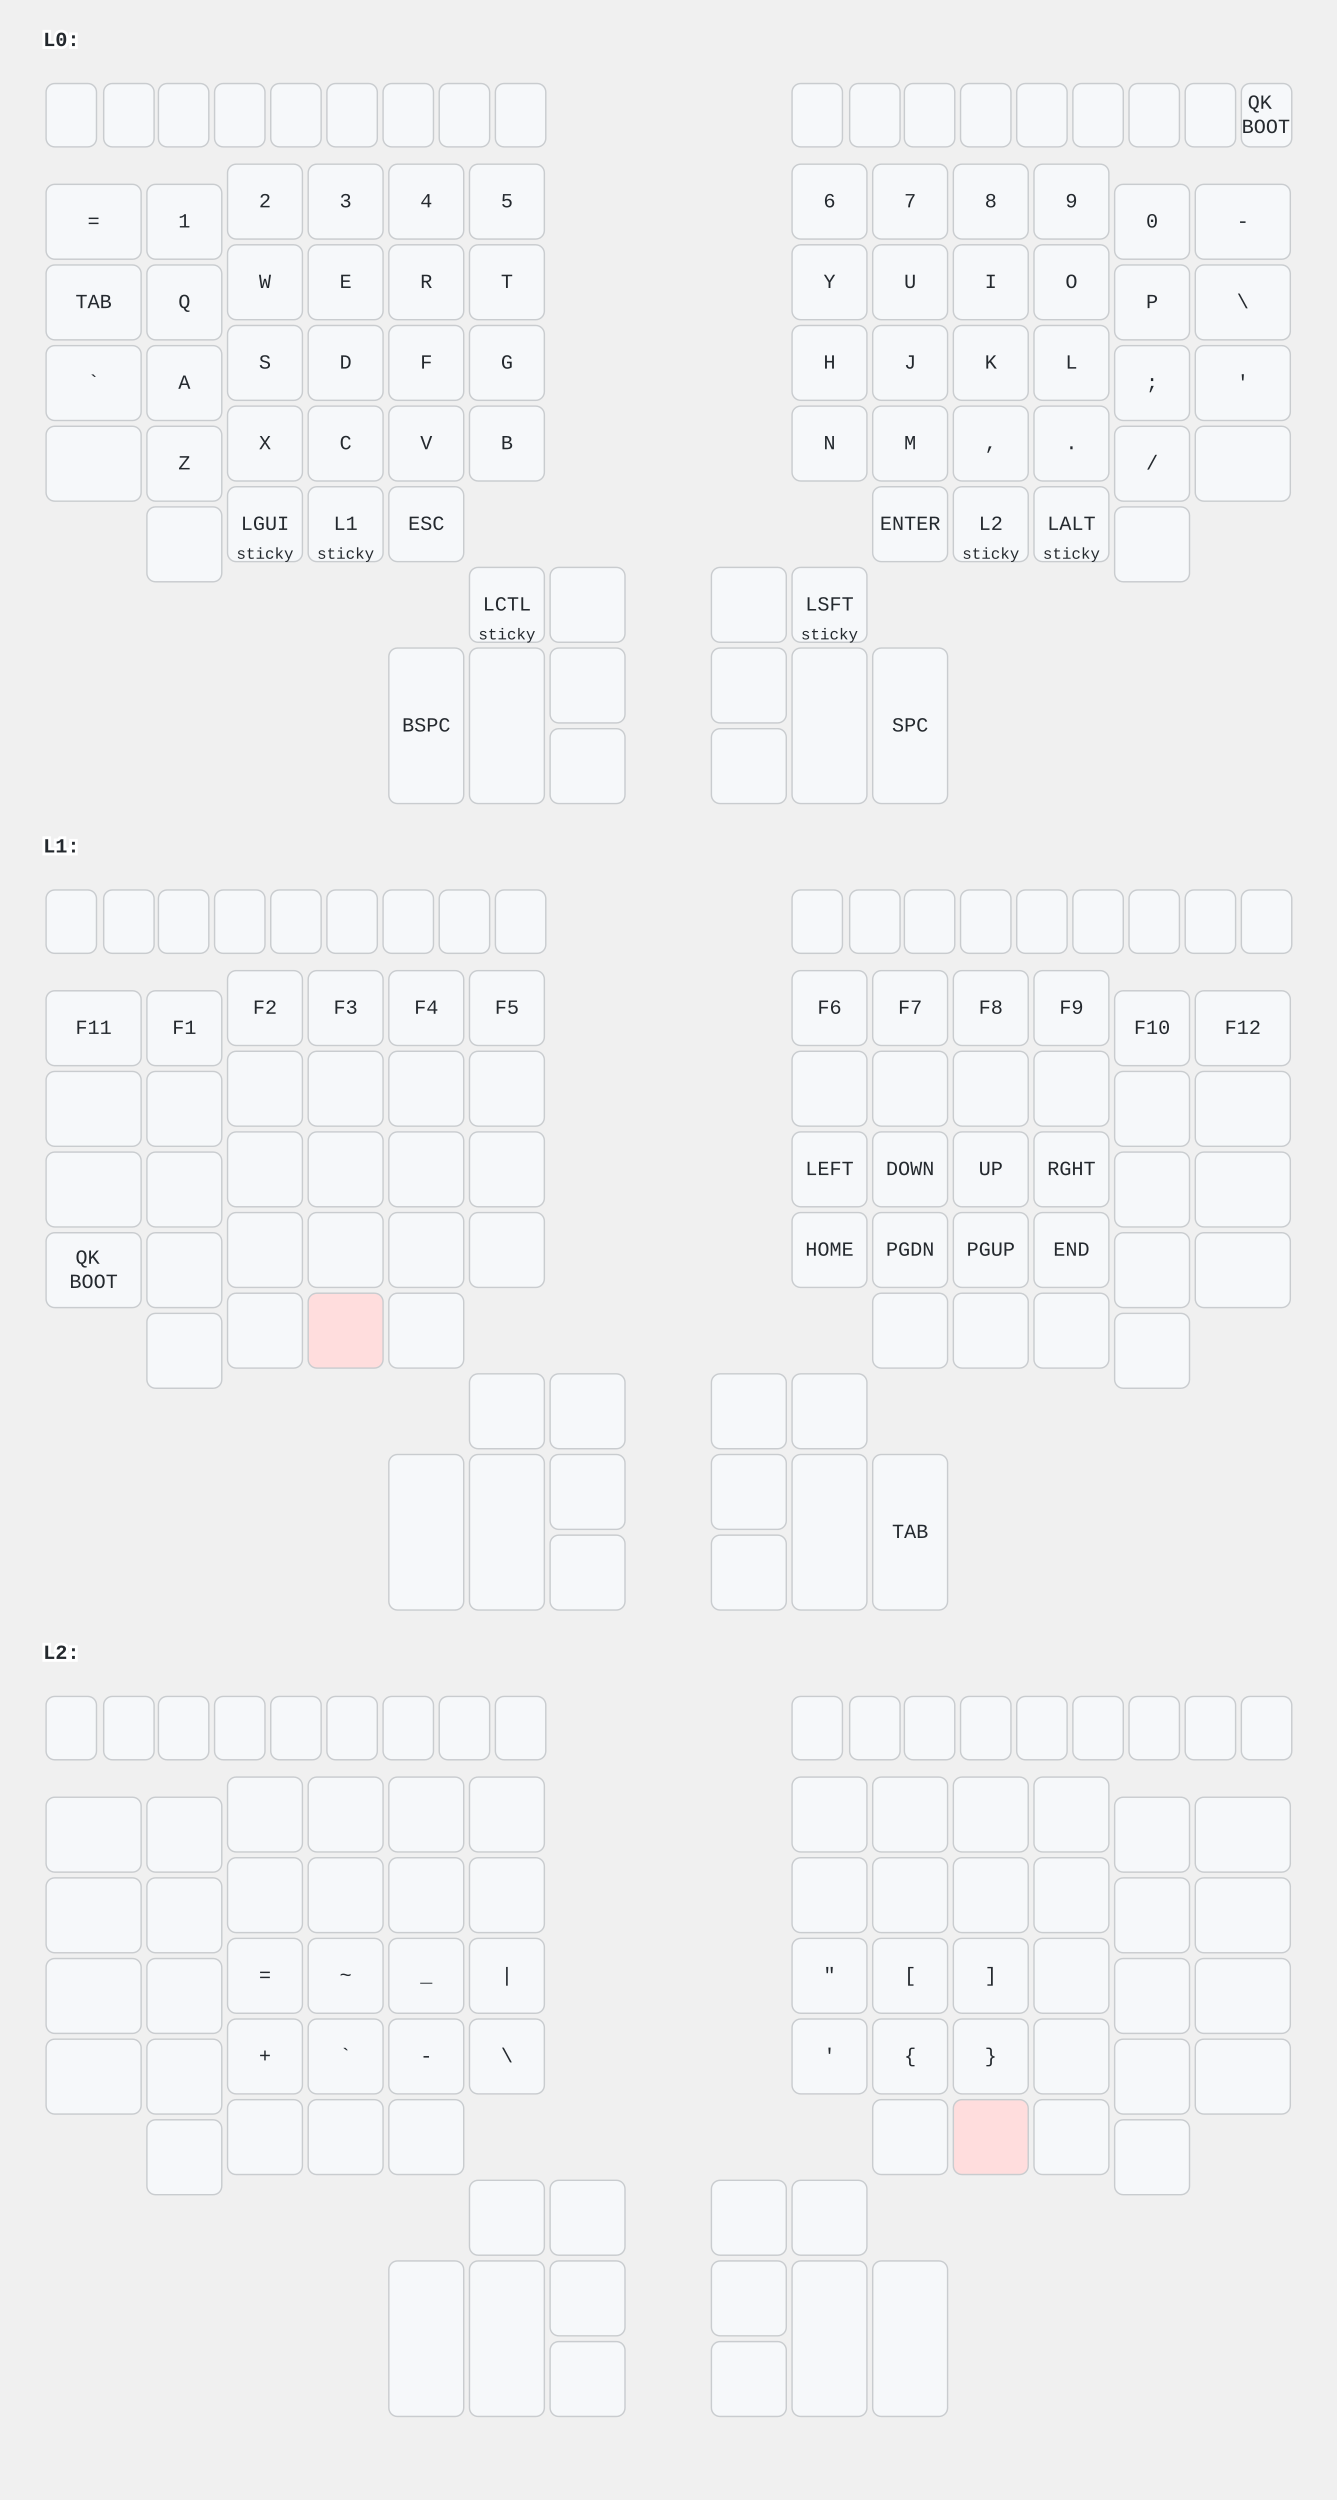
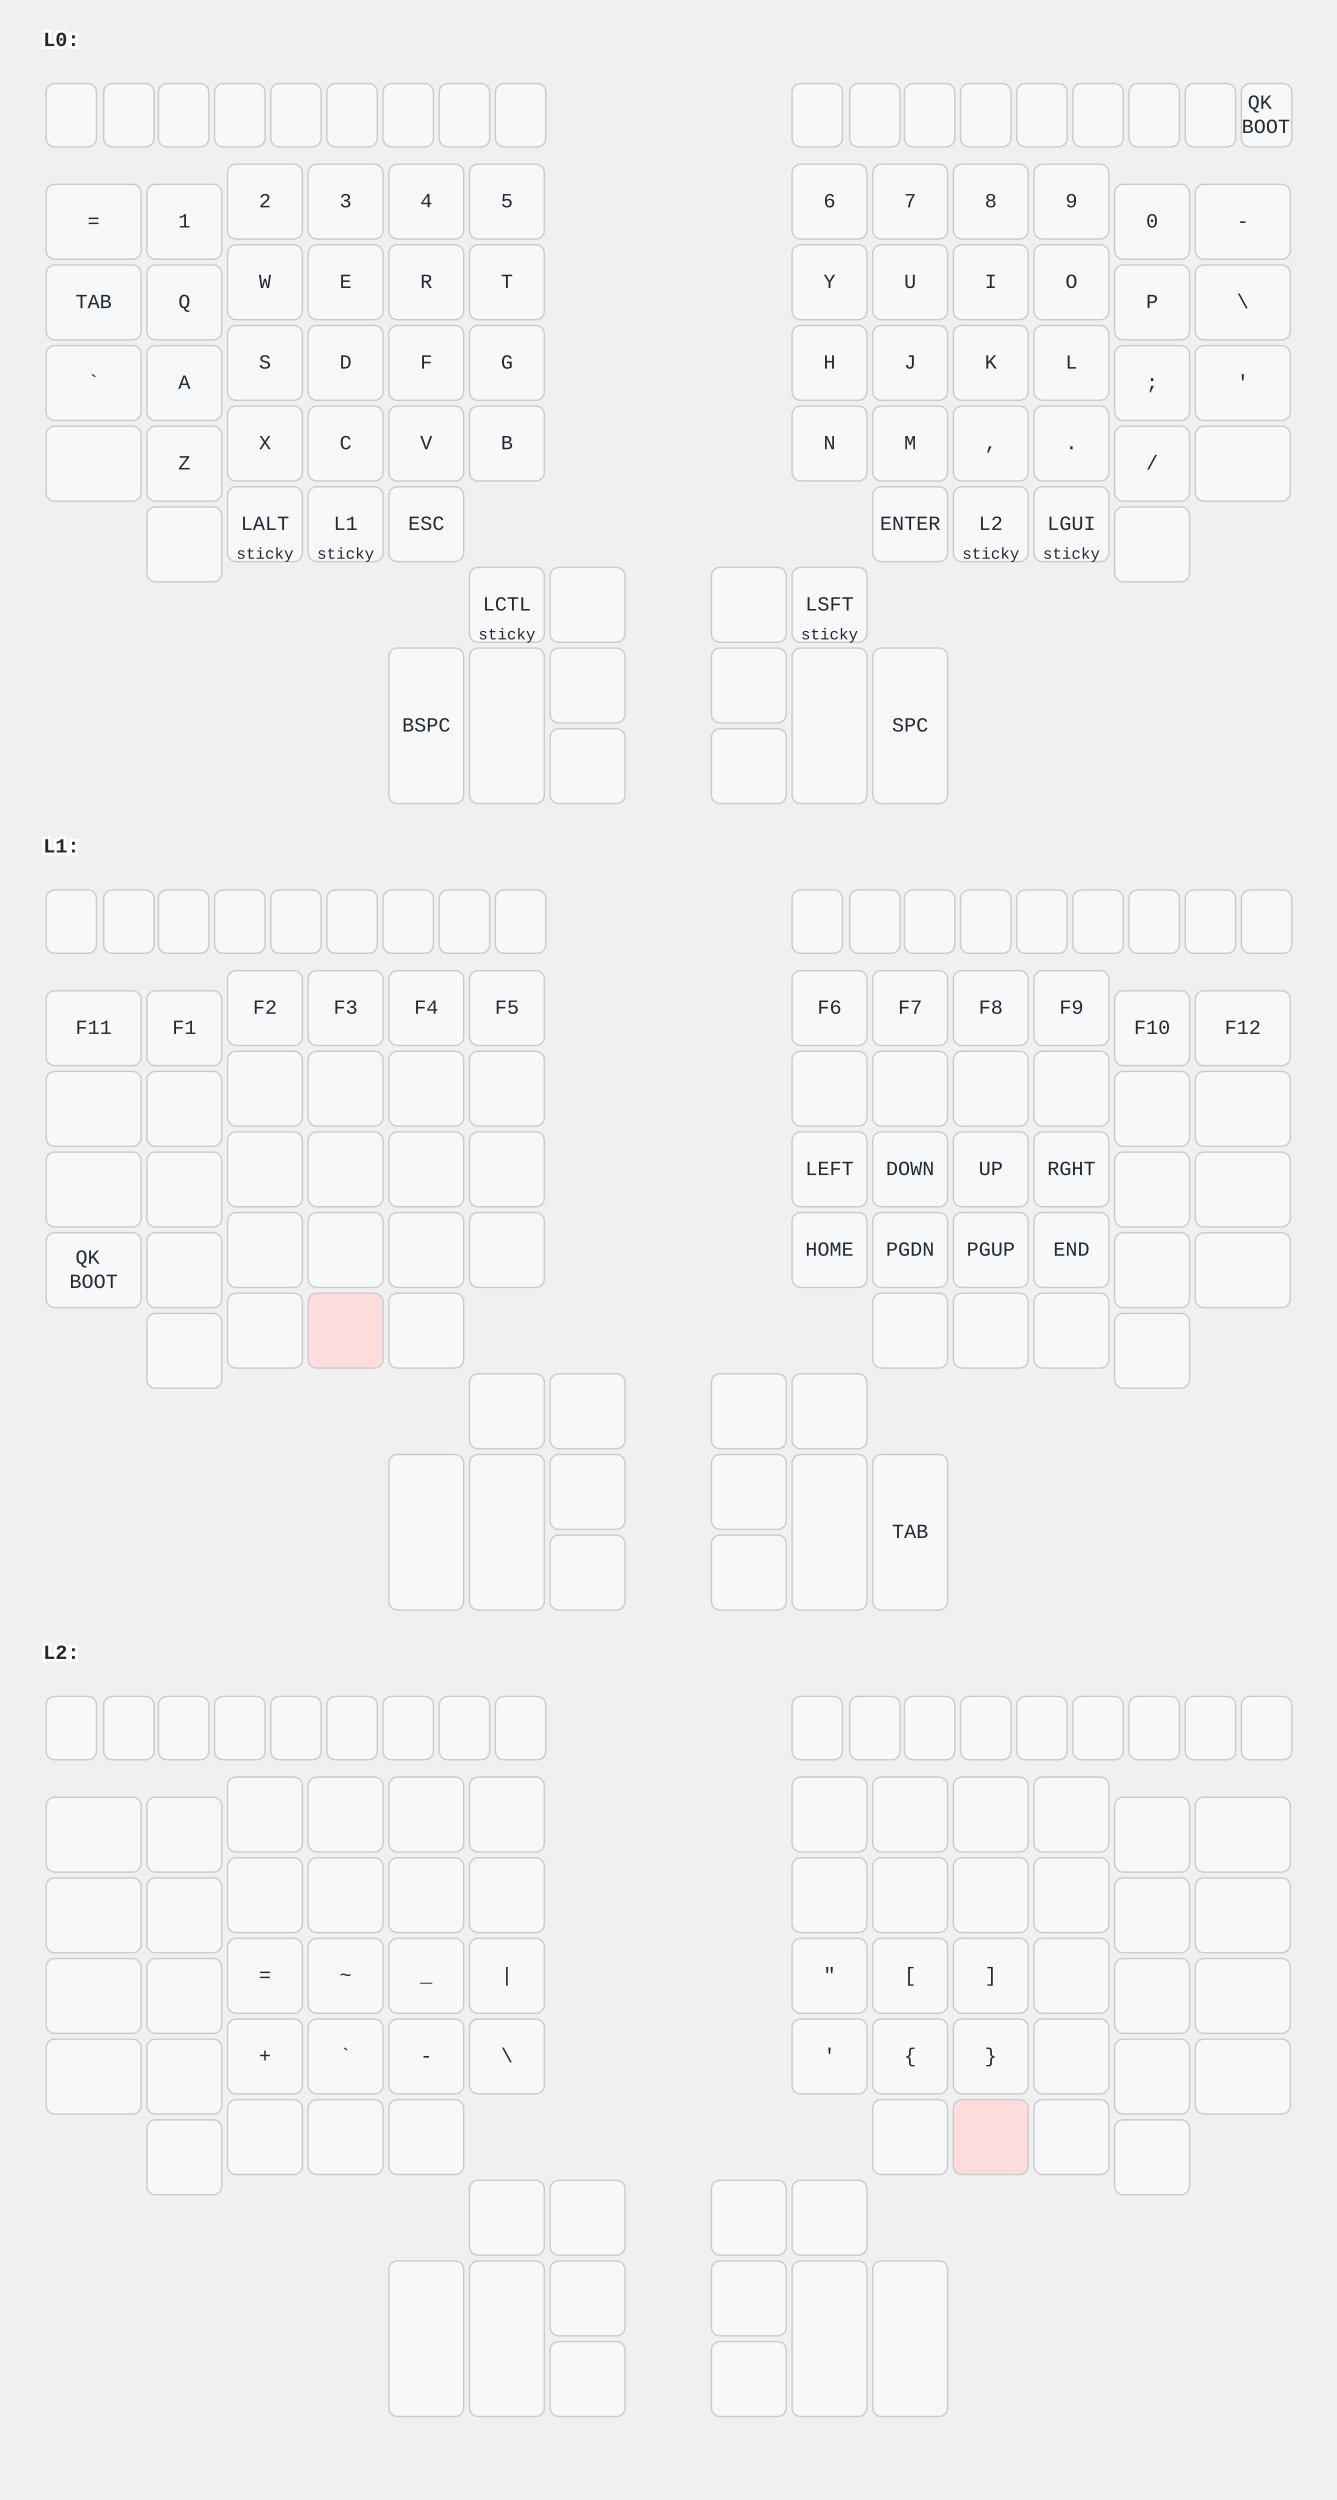
<svg xmlns="http://www.w3.org/2000/svg" width="928" height="1736" viewBox="0 0 928 1736" class="keymap">
  <style>/* inherit to force styles through use tags */
svg path {
    fill: inherit;
}

/* font and background color specifications */
svg.keymap {
    font-family: SFMono-Regular,Consolas,Liberation Mono,Menlo,monospace;
    font-size: 14px;
    font-kerning: normal;
    text-rendering: optimizeLegibility;
    fill: #24292e;
}

/* default key styling */
rect.key {
    fill: #f6f8fa;
}

rect.key, rect.combo {
    stroke: #c9cccf;
    stroke-width: 1;
}

/* default key side styling, only used is draw_key_sides is set */
rect.side {
    filter: brightness(90%);
}

/* color accent for combo boxes */
rect.combo, rect.combo-separate {
    fill: #cdf;
}

/* color accent for held keys */
rect.held, rect.combo.held {
    fill: #fdd;
}

/* color accent for ghost (optional) keys */
rect.ghost, rect.combo.ghost {
    stroke-dasharray: 4, 4;
    stroke-width: 2;
}

text {
    text-anchor: middle;
    dominant-baseline: middle;
}

/* styling for layer labels */
text.label {
    font-weight: bold;
    text-anchor: start;
    stroke: white;
    stroke-width: 4;
    paint-order: stroke;
}

/* styling for optional footer */
text.footer {
    text-anchor: end;
    dominant-baseline: auto;
    stroke: white;
    stroke-width: 4;
    paint-order: stroke;
}

/* styling for combo tap, and key hold/shifted label text */
text.combo, text.hold, text.shifted {
    font-size: 11px;
}

text.hold {
    text-anchor: middle;
    dominant-baseline: auto;
}

text.shifted {
    text-anchor: middle;
    dominant-baseline: hanging;
}

/* styling for hold/shifted label text in combo box */
text.combo.hold, text.combo.shifted {
    font-size: 8px;
}

/* lighter symbol for transparent keys */
text.trans {
    fill: #7b7e81;
}

/* styling for combo dendrons */
path.combo {
    stroke-width: 1;
    stroke: gray;
    fill: none;
}

/* Start Tabler Icons Cleanup */
/* cannot use height/width with glyphs */
.icon-tabler &gt; path {
    fill: inherit;
    stroke: inherit;
    stroke-width: 2;
}
/* hide tabler's default box */
.icon-tabler &gt; path[stroke="none"][fill="none"] {
    visibility: hidden;
}
/* End Tabler Icons Cleanup */
</style>
  <g transform="translate(30, 0)" class="layer-L0">
    <text x="0" y="28" class="label">L0:</text>
    <g transform="translate(0, 56)">
      <g transform="translate(19, 24)" class="key keypos-0">
        <rect rx="6" ry="6" x="-17" y="-22" width="35" height="44" class="key" />
      </g>
      <g transform="translate(59, 24)" class="key keypos-1">
        <rect rx="6" ry="6" x="-17" y="-22" width="35" height="44" class="key" />
      </g>
      <g transform="translate(97, 24)" class="key keypos-2">
        <rect rx="6" ry="6" x="-17" y="-22" width="35" height="44" class="key" />
      </g>
      <g transform="translate(136, 24)" class="key keypos-3">
        <rect rx="6" ry="6" x="-17" y="-22" width="35" height="44" class="key" />
      </g>
      <g transform="translate(175, 24)" class="key keypos-4">
        <rect rx="6" ry="6" x="-17" y="-22" width="35" height="44" class="key" />
      </g>
      <g transform="translate(214, 24)" class="key keypos-5">
        <rect rx="6" ry="6" x="-17" y="-22" width="35" height="44" class="key" />
      </g>
      <g transform="translate(253, 24)" class="key keypos-6">
        <rect rx="6" ry="6" x="-17" y="-22" width="35" height="44" class="key" />
      </g>
      <g transform="translate(292, 24)" class="key keypos-7">
        <rect rx="6" ry="6" x="-17" y="-22" width="35" height="44" class="key" />
      </g>
      <g transform="translate(331, 24)" class="key keypos-8">
        <rect rx="6" ry="6" x="-17" y="-22" width="35" height="44" class="key" />
      </g>
      <g transform="translate(537, 24)" class="key keypos-9">
        <rect rx="6" ry="6" x="-17" y="-22" width="35" height="44" class="key" />
      </g>
      <g transform="translate(577, 24)" class="key keypos-10">
        <rect rx="6" ry="6" x="-17" y="-22" width="35" height="44" class="key" />
      </g>
      <g transform="translate(615, 24)" class="key keypos-11">
        <rect rx="6" ry="6" x="-17" y="-22" width="35" height="44" class="key" />
      </g>
      <g transform="translate(654, 24)" class="key keypos-12">
        <rect rx="6" ry="6" x="-17" y="-22" width="35" height="44" class="key" />
      </g>
      <g transform="translate(693, 24)" class="key keypos-13">
        <rect rx="6" ry="6" x="-17" y="-22" width="35" height="44" class="key" />
      </g>
      <g transform="translate(732, 24)" class="key keypos-14">
        <rect rx="6" ry="6" x="-17" y="-22" width="35" height="44" class="key" />
      </g>
      <g transform="translate(771, 24)" class="key keypos-15">
        <rect rx="6" ry="6" x="-17" y="-22" width="35" height="44" class="key" />
      </g>
      <g transform="translate(810, 24)" class="key keypos-16">
        <rect rx="6" ry="6" x="-17" y="-22" width="35" height="44" class="key" />
      </g>
      <g transform="translate(849, 24)" class="key keypos-17">
        <rect rx="6" ry="6" x="-17" y="-22" width="35" height="44" class="key" />
        <text x="0" y="0" class="key tap">
          <tspan x="0" dy="-0.6em">QK</tspan>
          <tspan x="0" dy="1.2em">BOOT</tspan>
        </text>
      </g>
      <g transform="translate(35, 98)" class="key keypos-18">
        <rect rx="6" ry="6" x="-33" y="-26" width="66" height="52" class="key" />
        <text x="0" y="0" class="key tap">=</text>
      </g>
      <g transform="translate(98, 98)" class="key keypos-19">
        <rect rx="6" ry="6" x="-26" y="-26" width="52" height="52" class="key" />
        <text x="0" y="0" class="key tap">1</text>
      </g>
      <g transform="translate(154, 84)" class="key keypos-20">
        <rect rx="6" ry="6" x="-26" y="-26" width="52" height="52" class="key" />
        <text x="0" y="0" class="key tap">2</text>
      </g>
      <g transform="translate(210, 84)" class="key keypos-21">
        <rect rx="6" ry="6" x="-26" y="-26" width="52" height="52" class="key" />
        <text x="0" y="0" class="key tap">3</text>
      </g>
      <g transform="translate(266, 84)" class="key keypos-22">
        <rect rx="6" ry="6" x="-26" y="-26" width="52" height="52" class="key" />
        <text x="0" y="0" class="key tap">4</text>
      </g>
      <g transform="translate(322, 84)" class="key keypos-23">
        <rect rx="6" ry="6" x="-26" y="-26" width="52" height="52" class="key" />
        <text x="0" y="0" class="key tap">5</text>
      </g>
      <g transform="translate(546, 84)" class="key keypos-24">
        <rect rx="6" ry="6" x="-26" y="-26" width="52" height="52" class="key" />
        <text x="0" y="0" class="key tap">6</text>
      </g>
      <g transform="translate(602, 84)" class="key keypos-25">
        <rect rx="6" ry="6" x="-26" y="-26" width="52" height="52" class="key" />
        <text x="0" y="0" class="key tap">7</text>
      </g>
      <g transform="translate(658, 84)" class="key keypos-26">
        <rect rx="6" ry="6" x="-26" y="-26" width="52" height="52" class="key" />
        <text x="0" y="0" class="key tap">8</text>
      </g>
      <g transform="translate(714, 84)" class="key keypos-27">
        <rect rx="6" ry="6" x="-26" y="-26" width="52" height="52" class="key" />
        <text x="0" y="0" class="key tap">9</text>
      </g>
      <g transform="translate(770, 98)" class="key keypos-28">
        <rect rx="6" ry="6" x="-26" y="-26" width="52" height="52" class="key" />
        <text x="0" y="0" class="key tap">0</text>
      </g>
      <g transform="translate(833, 98)" class="key keypos-29">
        <rect rx="6" ry="6" x="-33" y="-26" width="66" height="52" class="key" />
        <text x="0" y="0" class="key tap">-</text>
      </g>
      <g transform="translate(35, 154)" class="key keypos-30">
        <rect rx="6" ry="6" x="-33" y="-26" width="66" height="52" class="key" />
        <text x="0" y="0" class="key tap">TAB</text>
      </g>
      <g transform="translate(98, 154)" class="key keypos-31">
        <rect rx="6" ry="6" x="-26" y="-26" width="52" height="52" class="key" />
        <text x="0" y="0" class="key tap">Q</text>
      </g>
      <g transform="translate(154, 140)" class="key keypos-32">
        <rect rx="6" ry="6" x="-26" y="-26" width="52" height="52" class="key" />
        <text x="0" y="0" class="key tap">W</text>
      </g>
      <g transform="translate(210, 140)" class="key keypos-33">
        <rect rx="6" ry="6" x="-26" y="-26" width="52" height="52" class="key" />
        <text x="0" y="0" class="key tap">E</text>
      </g>
      <g transform="translate(266, 140)" class="key keypos-34">
        <rect rx="6" ry="6" x="-26" y="-26" width="52" height="52" class="key" />
        <text x="0" y="0" class="key tap">R</text>
      </g>
      <g transform="translate(322, 140)" class="key keypos-35">
        <rect rx="6" ry="6" x="-26" y="-26" width="52" height="52" class="key" />
        <text x="0" y="0" class="key tap">T</text>
      </g>
      <g transform="translate(546, 140)" class="key keypos-36">
        <rect rx="6" ry="6" x="-26" y="-26" width="52" height="52" class="key" />
        <text x="0" y="0" class="key tap">Y</text>
      </g>
      <g transform="translate(602, 140)" class="key keypos-37">
        <rect rx="6" ry="6" x="-26" y="-26" width="52" height="52" class="key" />
        <text x="0" y="0" class="key tap">U</text>
      </g>
      <g transform="translate(658, 140)" class="key keypos-38">
        <rect rx="6" ry="6" x="-26" y="-26" width="52" height="52" class="key" />
        <text x="0" y="0" class="key tap">I</text>
      </g>
      <g transform="translate(714, 140)" class="key keypos-39">
        <rect rx="6" ry="6" x="-26" y="-26" width="52" height="52" class="key" />
        <text x="0" y="0" class="key tap">O</text>
      </g>
      <g transform="translate(770, 154)" class="key keypos-40">
        <rect rx="6" ry="6" x="-26" y="-26" width="52" height="52" class="key" />
        <text x="0" y="0" class="key tap">P</text>
      </g>
      <g transform="translate(833, 154)" class="key keypos-41">
        <rect rx="6" ry="6" x="-33" y="-26" width="66" height="52" class="key" />
        <text x="0" y="0" class="key tap">\</text>
      </g>
      <g transform="translate(35, 210)" class="key keypos-42">
        <rect rx="6" ry="6" x="-33" y="-26" width="66" height="52" class="key" />
        <text x="0" y="0" class="key tap">`</text>
      </g>
      <g transform="translate(98, 210)" class="key keypos-43">
        <rect rx="6" ry="6" x="-26" y="-26" width="52" height="52" class="key" />
        <text x="0" y="0" class="key tap">A</text>
      </g>
      <g transform="translate(154, 196)" class="key keypos-44">
        <rect rx="6" ry="6" x="-26" y="-26" width="52" height="52" class="key" />
        <text x="0" y="0" class="key tap">S</text>
      </g>
      <g transform="translate(210, 196)" class="key keypos-45">
        <rect rx="6" ry="6" x="-26" y="-26" width="52" height="52" class="key" />
        <text x="0" y="0" class="key tap">D</text>
      </g>
      <g transform="translate(266, 196)" class="key keypos-46">
        <rect rx="6" ry="6" x="-26" y="-26" width="52" height="52" class="key" />
        <text x="0" y="0" class="key tap">F</text>
      </g>
      <g transform="translate(322, 196)" class="key keypos-47">
        <rect rx="6" ry="6" x="-26" y="-26" width="52" height="52" class="key" />
        <text x="0" y="0" class="key tap">G</text>
      </g>
      <g transform="translate(546, 196)" class="key keypos-48">
        <rect rx="6" ry="6" x="-26" y="-26" width="52" height="52" class="key" />
        <text x="0" y="0" class="key tap">H</text>
      </g>
      <g transform="translate(602, 196)" class="key keypos-49">
        <rect rx="6" ry="6" x="-26" y="-26" width="52" height="52" class="key" />
        <text x="0" y="0" class="key tap">J</text>
      </g>
      <g transform="translate(658, 196)" class="key keypos-50">
        <rect rx="6" ry="6" x="-26" y="-26" width="52" height="52" class="key" />
        <text x="0" y="0" class="key tap">K</text>
      </g>
      <g transform="translate(714, 196)" class="key keypos-51">
        <rect rx="6" ry="6" x="-26" y="-26" width="52" height="52" class="key" />
        <text x="0" y="0" class="key tap">L</text>
      </g>
      <g transform="translate(770, 210)" class="key keypos-52">
        <rect rx="6" ry="6" x="-26" y="-26" width="52" height="52" class="key" />
        <text x="0" y="0" class="key tap">;</text>
      </g>
      <g transform="translate(833, 210)" class="key keypos-53">
        <rect rx="6" ry="6" x="-33" y="-26" width="66" height="52" class="key" />
        <text x="0" y="0" class="key tap">'</text>
      </g>
      <g transform="translate(35, 266)" class="key keypos-54">
        <rect rx="6" ry="6" x="-33" y="-26" width="66" height="52" class="key" />
      </g>
      <g transform="translate(98, 266)" class="key keypos-55">
        <rect rx="6" ry="6" x="-26" y="-26" width="52" height="52" class="key" />
        <text x="0" y="0" class="key tap">Z</text>
      </g>
      <g transform="translate(154, 252)" class="key keypos-56">
        <rect rx="6" ry="6" x="-26" y="-26" width="52" height="52" class="key" />
        <text x="0" y="0" class="key tap">X</text>
      </g>
      <g transform="translate(210, 252)" class="key keypos-57">
        <rect rx="6" ry="6" x="-26" y="-26" width="52" height="52" class="key" />
        <text x="0" y="0" class="key tap">C</text>
      </g>
      <g transform="translate(266, 252)" class="key keypos-58">
        <rect rx="6" ry="6" x="-26" y="-26" width="52" height="52" class="key" />
        <text x="0" y="0" class="key tap">V</text>
      </g>
      <g transform="translate(322, 252)" class="key keypos-59">
        <rect rx="6" ry="6" x="-26" y="-26" width="52" height="52" class="key" />
        <text x="0" y="0" class="key tap">B</text>
      </g>
      <g transform="translate(546, 252)" class="key keypos-60">
        <rect rx="6" ry="6" x="-26" y="-26" width="52" height="52" class="key" />
        <text x="0" y="0" class="key tap">N</text>
      </g>
      <g transform="translate(602, 252)" class="key keypos-61">
        <rect rx="6" ry="6" x="-26" y="-26" width="52" height="52" class="key" />
        <text x="0" y="0" class="key tap">M</text>
      </g>
      <g transform="translate(658, 252)" class="key keypos-62">
        <rect rx="6" ry="6" x="-26" y="-26" width="52" height="52" class="key" />
        <text x="0" y="0" class="key tap">,</text>
      </g>
      <g transform="translate(714, 252)" class="key keypos-63">
        <rect rx="6" ry="6" x="-26" y="-26" width="52" height="52" class="key" />
        <text x="0" y="0" class="key tap">.</text>
      </g>
      <g transform="translate(770, 266)" class="key keypos-64">
        <rect rx="6" ry="6" x="-26" y="-26" width="52" height="52" class="key" />
        <text x="0" y="0" class="key tap">/</text>
      </g>
      <g transform="translate(833, 266)" class="key keypos-65">
        <rect rx="6" ry="6" x="-33" y="-26" width="66" height="52" class="key" />
      </g>
      <g transform="translate(98, 322)" class="key keypos-66">
        <rect rx="6" ry="6" x="-26" y="-26" width="52" height="52" class="key" />
      </g>
      <g transform="translate(154, 308)" class="key keypos-67">
        <rect rx="6" ry="6" x="-26" y="-26" width="52" height="52" class="key" />
-         <text x="0" y="0" class="key tap">LGUI</text>
+         <text x="0" y="0" class="key tap">LALT</text>
        <text x="0" y="24" class="key hold">sticky</text>
      </g>
      <g transform="translate(210, 308)" class="key keypos-68">
        <rect rx="6" ry="6" x="-26" y="-26" width="52" height="52" class="key" />
        <text x="0" y="0" class="key tap">L1</text>
        <text x="0" y="24" class="key hold">sticky</text>
      </g>
      <g transform="translate(266, 308)" class="key keypos-69">
        <rect rx="6" ry="6" x="-26" y="-26" width="52" height="52" class="key" />
        <text x="0" y="0" class="key tap">ESC</text>
      </g>
      <g transform="translate(602, 308)" class="key keypos-70">
        <rect rx="6" ry="6" x="-26" y="-26" width="52" height="52" class="key" />
        <text x="0" y="0" class="key tap">ENTER</text>
      </g>
      <g transform="translate(658, 308)" class="key keypos-71">
        <rect rx="6" ry="6" x="-26" y="-26" width="52" height="52" class="key" />
        <text x="0" y="0" class="key tap">L2</text>
        <text x="0" y="24" class="key hold">sticky</text>
      </g>
      <g transform="translate(714, 308)" class="key keypos-72">
        <rect rx="6" ry="6" x="-26" y="-26" width="52" height="52" class="key" />
-         <text x="0" y="0" class="key tap">LALT</text>
+         <text x="0" y="0" class="key tap">LGUI</text>
        <text x="0" y="24" class="key hold">sticky</text>
      </g>
      <g transform="translate(770, 322)" class="key keypos-73">
        <rect rx="6" ry="6" x="-26" y="-26" width="52" height="52" class="key" />
      </g>
      <g transform="translate(322, 364)" class="key keypos-74">
        <rect rx="6" ry="6" x="-26" y="-26" width="52" height="52" class="key" />
        <text x="0" y="0" class="key tap">LCTL</text>
        <text x="0" y="24" class="key hold">sticky</text>
      </g>
      <g transform="translate(378, 364)" class="key keypos-75">
        <rect rx="6" ry="6" x="-26" y="-26" width="52" height="52" class="key" />
      </g>
      <g transform="translate(490, 364)" class="key keypos-76">
        <rect rx="6" ry="6" x="-26" y="-26" width="52" height="52" class="key" />
      </g>
      <g transform="translate(546, 364)" class="key keypos-77">
        <rect rx="6" ry="6" x="-26" y="-26" width="52" height="52" class="key" />
        <text x="0" y="0" class="key tap">LSFT</text>
        <text x="0" y="24" class="key hold">sticky</text>
      </g>
      <g transform="translate(378, 420)" class="key keypos-78">
        <rect rx="6" ry="6" x="-26" y="-26" width="52" height="52" class="key" />
      </g>
      <g transform="translate(490, 420)" class="key keypos-79">
        <rect rx="6" ry="6" x="-26" y="-26" width="52" height="52" class="key" />
      </g>
      <g transform="translate(266, 448)" class="key keypos-80">
        <rect rx="6" ry="6" x="-26" y="-54" width="52" height="108" class="key" />
        <text x="0" y="0" class="key tap">BSPC</text>
      </g>
      <g transform="translate(322, 448)" class="key keypos-81">
        <rect rx="6" ry="6" x="-26" y="-54" width="52" height="108" class="key" />
      </g>
      <g transform="translate(378, 476)" class="key keypos-82">
        <rect rx="6" ry="6" x="-26" y="-26" width="52" height="52" class="key" />
      </g>
      <g transform="translate(490, 476)" class="key keypos-83">
        <rect rx="6" ry="6" x="-26" y="-26" width="52" height="52" class="key" />
      </g>
      <g transform="translate(546, 448)" class="key keypos-84">
        <rect rx="6" ry="6" x="-26" y="-54" width="52" height="108" class="key" />
      </g>
      <g transform="translate(602, 448)" class="key keypos-85">
        <rect rx="6" ry="6" x="-26" y="-54" width="52" height="108" class="key" />
        <text x="0" y="0" class="key tap">SPC</text>
      </g>
    </g>
  </g>
  <g transform="translate(30, 560)" class="layer-L1">
    <text x="0" y="28" class="label">L1:</text>
    <g transform="translate(0, 56)">
      <g transform="translate(19, 24)" class="key keypos-0">
        <rect rx="6" ry="6" x="-17" y="-22" width="35" height="44" class="key" />
      </g>
      <g transform="translate(59, 24)" class="key keypos-1">
        <rect rx="6" ry="6" x="-17" y="-22" width="35" height="44" class="key" />
      </g>
      <g transform="translate(97, 24)" class="key keypos-2">
        <rect rx="6" ry="6" x="-17" y="-22" width="35" height="44" class="key" />
      </g>
      <g transform="translate(136, 24)" class="key keypos-3">
        <rect rx="6" ry="6" x="-17" y="-22" width="35" height="44" class="key" />
      </g>
      <g transform="translate(175, 24)" class="key keypos-4">
        <rect rx="6" ry="6" x="-17" y="-22" width="35" height="44" class="key" />
      </g>
      <g transform="translate(214, 24)" class="key keypos-5">
        <rect rx="6" ry="6" x="-17" y="-22" width="35" height="44" class="key" />
      </g>
      <g transform="translate(253, 24)" class="key keypos-6">
        <rect rx="6" ry="6" x="-17" y="-22" width="35" height="44" class="key" />
      </g>
      <g transform="translate(292, 24)" class="key keypos-7">
        <rect rx="6" ry="6" x="-17" y="-22" width="35" height="44" class="key" />
      </g>
      <g transform="translate(331, 24)" class="key keypos-8">
        <rect rx="6" ry="6" x="-17" y="-22" width="35" height="44" class="key" />
      </g>
      <g transform="translate(537, 24)" class="key keypos-9">
        <rect rx="6" ry="6" x="-17" y="-22" width="35" height="44" class="key" />
      </g>
      <g transform="translate(577, 24)" class="key keypos-10">
        <rect rx="6" ry="6" x="-17" y="-22" width="35" height="44" class="key" />
      </g>
      <g transform="translate(615, 24)" class="key keypos-11">
        <rect rx="6" ry="6" x="-17" y="-22" width="35" height="44" class="key" />
      </g>
      <g transform="translate(654, 24)" class="key keypos-12">
        <rect rx="6" ry="6" x="-17" y="-22" width="35" height="44" class="key" />
      </g>
      <g transform="translate(693, 24)" class="key keypos-13">
        <rect rx="6" ry="6" x="-17" y="-22" width="35" height="44" class="key" />
      </g>
      <g transform="translate(732, 24)" class="key keypos-14">
        <rect rx="6" ry="6" x="-17" y="-22" width="35" height="44" class="key" />
      </g>
      <g transform="translate(771, 24)" class="key keypos-15">
        <rect rx="6" ry="6" x="-17" y="-22" width="35" height="44" class="key" />
      </g>
      <g transform="translate(810, 24)" class="key keypos-16">
        <rect rx="6" ry="6" x="-17" y="-22" width="35" height="44" class="key" />
      </g>
      <g transform="translate(849, 24)" class="key keypos-17">
        <rect rx="6" ry="6" x="-17" y="-22" width="35" height="44" class="key" />
      </g>
      <g transform="translate(35, 98)" class="key keypos-18">
        <rect rx="6" ry="6" x="-33" y="-26" width="66" height="52" class="key" />
        <text x="0" y="0" class="key tap">F11</text>
      </g>
      <g transform="translate(98, 98)" class="key keypos-19">
        <rect rx="6" ry="6" x="-26" y="-26" width="52" height="52" class="key" />
        <text x="0" y="0" class="key tap">F1</text>
      </g>
      <g transform="translate(154, 84)" class="key keypos-20">
        <rect rx="6" ry="6" x="-26" y="-26" width="52" height="52" class="key" />
        <text x="0" y="0" class="key tap">F2</text>
      </g>
      <g transform="translate(210, 84)" class="key keypos-21">
        <rect rx="6" ry="6" x="-26" y="-26" width="52" height="52" class="key" />
        <text x="0" y="0" class="key tap">F3</text>
      </g>
      <g transform="translate(266, 84)" class="key keypos-22">
        <rect rx="6" ry="6" x="-26" y="-26" width="52" height="52" class="key" />
        <text x="0" y="0" class="key tap">F4</text>
      </g>
      <g transform="translate(322, 84)" class="key keypos-23">
        <rect rx="6" ry="6" x="-26" y="-26" width="52" height="52" class="key" />
        <text x="0" y="0" class="key tap">F5</text>
      </g>
      <g transform="translate(546, 84)" class="key keypos-24">
        <rect rx="6" ry="6" x="-26" y="-26" width="52" height="52" class="key" />
        <text x="0" y="0" class="key tap">F6</text>
      </g>
      <g transform="translate(602, 84)" class="key keypos-25">
        <rect rx="6" ry="6" x="-26" y="-26" width="52" height="52" class="key" />
        <text x="0" y="0" class="key tap">F7</text>
      </g>
      <g transform="translate(658, 84)" class="key keypos-26">
        <rect rx="6" ry="6" x="-26" y="-26" width="52" height="52" class="key" />
        <text x="0" y="0" class="key tap">F8</text>
      </g>
      <g transform="translate(714, 84)" class="key keypos-27">
        <rect rx="6" ry="6" x="-26" y="-26" width="52" height="52" class="key" />
        <text x="0" y="0" class="key tap">F9</text>
      </g>
      <g transform="translate(770, 98)" class="key keypos-28">
        <rect rx="6" ry="6" x="-26" y="-26" width="52" height="52" class="key" />
        <text x="0" y="0" class="key tap">F10</text>
      </g>
      <g transform="translate(833, 98)" class="key keypos-29">
        <rect rx="6" ry="6" x="-33" y="-26" width="66" height="52" class="key" />
        <text x="0" y="0" class="key tap">F12</text>
      </g>
      <g transform="translate(35, 154)" class="key keypos-30">
        <rect rx="6" ry="6" x="-33" y="-26" width="66" height="52" class="key" />
      </g>
      <g transform="translate(98, 154)" class="key keypos-31">
        <rect rx="6" ry="6" x="-26" y="-26" width="52" height="52" class="key" />
      </g>
      <g transform="translate(154, 140)" class="key keypos-32">
        <rect rx="6" ry="6" x="-26" y="-26" width="52" height="52" class="key" />
      </g>
      <g transform="translate(210, 140)" class="key keypos-33">
        <rect rx="6" ry="6" x="-26" y="-26" width="52" height="52" class="key" />
      </g>
      <g transform="translate(266, 140)" class="key keypos-34">
        <rect rx="6" ry="6" x="-26" y="-26" width="52" height="52" class="key" />
      </g>
      <g transform="translate(322, 140)" class="key keypos-35">
        <rect rx="6" ry="6" x="-26" y="-26" width="52" height="52" class="key" />
      </g>
      <g transform="translate(546, 140)" class="key keypos-36">
        <rect rx="6" ry="6" x="-26" y="-26" width="52" height="52" class="key" />
      </g>
      <g transform="translate(602, 140)" class="key keypos-37">
        <rect rx="6" ry="6" x="-26" y="-26" width="52" height="52" class="key" />
      </g>
      <g transform="translate(658, 140)" class="key keypos-38">
        <rect rx="6" ry="6" x="-26" y="-26" width="52" height="52" class="key" />
      </g>
      <g transform="translate(714, 140)" class="key keypos-39">
        <rect rx="6" ry="6" x="-26" y="-26" width="52" height="52" class="key" />
      </g>
      <g transform="translate(770, 154)" class="key keypos-40">
        <rect rx="6" ry="6" x="-26" y="-26" width="52" height="52" class="key" />
      </g>
      <g transform="translate(833, 154)" class="key keypos-41">
        <rect rx="6" ry="6" x="-33" y="-26" width="66" height="52" class="key" />
      </g>
      <g transform="translate(35, 210)" class="key keypos-42">
        <rect rx="6" ry="6" x="-33" y="-26" width="66" height="52" class="key" />
      </g>
      <g transform="translate(98, 210)" class="key keypos-43">
        <rect rx="6" ry="6" x="-26" y="-26" width="52" height="52" class="key" />
      </g>
      <g transform="translate(154, 196)" class="key keypos-44">
        <rect rx="6" ry="6" x="-26" y="-26" width="52" height="52" class="key" />
      </g>
      <g transform="translate(210, 196)" class="key keypos-45">
        <rect rx="6" ry="6" x="-26" y="-26" width="52" height="52" class="key" />
      </g>
      <g transform="translate(266, 196)" class="key keypos-46">
        <rect rx="6" ry="6" x="-26" y="-26" width="52" height="52" class="key" />
      </g>
      <g transform="translate(322, 196)" class="key keypos-47">
        <rect rx="6" ry="6" x="-26" y="-26" width="52" height="52" class="key" />
      </g>
      <g transform="translate(546, 196)" class="key keypos-48">
        <rect rx="6" ry="6" x="-26" y="-26" width="52" height="52" class="key" />
        <text x="0" y="0" class="key tap">LEFT</text>
      </g>
      <g transform="translate(602, 196)" class="key keypos-49">
        <rect rx="6" ry="6" x="-26" y="-26" width="52" height="52" class="key" />
        <text x="0" y="0" class="key tap">DOWN</text>
      </g>
      <g transform="translate(658, 196)" class="key keypos-50">
        <rect rx="6" ry="6" x="-26" y="-26" width="52" height="52" class="key" />
        <text x="0" y="0" class="key tap">UP</text>
      </g>
      <g transform="translate(714, 196)" class="key keypos-51">
        <rect rx="6" ry="6" x="-26" y="-26" width="52" height="52" class="key" />
        <text x="0" y="0" class="key tap">RGHT</text>
      </g>
      <g transform="translate(770, 210)" class="key keypos-52">
        <rect rx="6" ry="6" x="-26" y="-26" width="52" height="52" class="key" />
      </g>
      <g transform="translate(833, 210)" class="key keypos-53">
        <rect rx="6" ry="6" x="-33" y="-26" width="66" height="52" class="key" />
      </g>
      <g transform="translate(35, 266)" class="key keypos-54">
        <rect rx="6" ry="6" x="-33" y="-26" width="66" height="52" class="key" />
        <text x="0" y="0" class="key tap">
          <tspan x="0" dy="-0.6em">QK</tspan>
          <tspan x="0" dy="1.2em">BOOT</tspan>
        </text>
      </g>
      <g transform="translate(98, 266)" class="key keypos-55">
        <rect rx="6" ry="6" x="-26" y="-26" width="52" height="52" class="key" />
      </g>
      <g transform="translate(154, 252)" class="key keypos-56">
        <rect rx="6" ry="6" x="-26" y="-26" width="52" height="52" class="key" />
      </g>
      <g transform="translate(210, 252)" class="key keypos-57">
        <rect rx="6" ry="6" x="-26" y="-26" width="52" height="52" class="key" />
      </g>
      <g transform="translate(266, 252)" class="key keypos-58">
        <rect rx="6" ry="6" x="-26" y="-26" width="52" height="52" class="key" />
      </g>
      <g transform="translate(322, 252)" class="key keypos-59">
        <rect rx="6" ry="6" x="-26" y="-26" width="52" height="52" class="key" />
      </g>
      <g transform="translate(546, 252)" class="key keypos-60">
        <rect rx="6" ry="6" x="-26" y="-26" width="52" height="52" class="key" />
        <text x="0" y="0" class="key tap">HOME</text>
      </g>
      <g transform="translate(602, 252)" class="key keypos-61">
        <rect rx="6" ry="6" x="-26" y="-26" width="52" height="52" class="key" />
        <text x="0" y="0" class="key tap">PGDN</text>
      </g>
      <g transform="translate(658, 252)" class="key keypos-62">
        <rect rx="6" ry="6" x="-26" y="-26" width="52" height="52" class="key" />
        <text x="0" y="0" class="key tap">PGUP</text>
      </g>
      <g transform="translate(714, 252)" class="key keypos-63">
        <rect rx="6" ry="6" x="-26" y="-26" width="52" height="52" class="key" />
        <text x="0" y="0" class="key tap">END</text>
      </g>
      <g transform="translate(770, 266)" class="key keypos-64">
        <rect rx="6" ry="6" x="-26" y="-26" width="52" height="52" class="key" />
      </g>
      <g transform="translate(833, 266)" class="key keypos-65">
        <rect rx="6" ry="6" x="-33" y="-26" width="66" height="52" class="key" />
      </g>
      <g transform="translate(98, 322)" class="key keypos-66">
        <rect rx="6" ry="6" x="-26" y="-26" width="52" height="52" class="key" />
      </g>
      <g transform="translate(154, 308)" class="key keypos-67">
        <rect rx="6" ry="6" x="-26" y="-26" width="52" height="52" class="key" />
      </g>
      <g transform="translate(210, 308)" class="key held keypos-68">
        <rect rx="6" ry="6" x="-26" y="-26" width="52" height="52" class="key held" />
      </g>
      <g transform="translate(266, 308)" class="key keypos-69">
        <rect rx="6" ry="6" x="-26" y="-26" width="52" height="52" class="key" />
      </g>
      <g transform="translate(602, 308)" class="key keypos-70">
        <rect rx="6" ry="6" x="-26" y="-26" width="52" height="52" class="key" />
      </g>
      <g transform="translate(658, 308)" class="key keypos-71">
        <rect rx="6" ry="6" x="-26" y="-26" width="52" height="52" class="key" />
      </g>
      <g transform="translate(714, 308)" class="key keypos-72">
        <rect rx="6" ry="6" x="-26" y="-26" width="52" height="52" class="key" />
      </g>
      <g transform="translate(770, 322)" class="key keypos-73">
        <rect rx="6" ry="6" x="-26" y="-26" width="52" height="52" class="key" />
      </g>
      <g transform="translate(322, 364)" class="key keypos-74">
        <rect rx="6" ry="6" x="-26" y="-26" width="52" height="52" class="key" />
      </g>
      <g transform="translate(378, 364)" class="key keypos-75">
        <rect rx="6" ry="6" x="-26" y="-26" width="52" height="52" class="key" />
      </g>
      <g transform="translate(490, 364)" class="key keypos-76">
        <rect rx="6" ry="6" x="-26" y="-26" width="52" height="52" class="key" />
      </g>
      <g transform="translate(546, 364)" class="key keypos-77">
        <rect rx="6" ry="6" x="-26" y="-26" width="52" height="52" class="key" />
      </g>
      <g transform="translate(378, 420)" class="key keypos-78">
        <rect rx="6" ry="6" x="-26" y="-26" width="52" height="52" class="key" />
      </g>
      <g transform="translate(490, 420)" class="key keypos-79">
        <rect rx="6" ry="6" x="-26" y="-26" width="52" height="52" class="key" />
      </g>
      <g transform="translate(266, 448)" class="key keypos-80">
        <rect rx="6" ry="6" x="-26" y="-54" width="52" height="108" class="key" />
      </g>
      <g transform="translate(322, 448)" class="key keypos-81">
        <rect rx="6" ry="6" x="-26" y="-54" width="52" height="108" class="key" />
      </g>
      <g transform="translate(378, 476)" class="key keypos-82">
        <rect rx="6" ry="6" x="-26" y="-26" width="52" height="52" class="key" />
      </g>
      <g transform="translate(490, 476)" class="key keypos-83">
        <rect rx="6" ry="6" x="-26" y="-26" width="52" height="52" class="key" />
      </g>
      <g transform="translate(546, 448)" class="key keypos-84">
        <rect rx="6" ry="6" x="-26" y="-54" width="52" height="108" class="key" />
      </g>
      <g transform="translate(602, 448)" class="key keypos-85">
        <rect rx="6" ry="6" x="-26" y="-54" width="52" height="108" class="key" />
        <text x="0" y="0" class="key tap">TAB</text>
      </g>
    </g>
  </g>
  <g transform="translate(30, 1120)" class="layer-L2">
    <text x="0" y="28" class="label">L2:</text>
    <g transform="translate(0, 56)">
      <g transform="translate(19, 24)" class="key keypos-0">
        <rect rx="6" ry="6" x="-17" y="-22" width="35" height="44" class="key" />
      </g>
      <g transform="translate(59, 24)" class="key keypos-1">
        <rect rx="6" ry="6" x="-17" y="-22" width="35" height="44" class="key" />
      </g>
      <g transform="translate(97, 24)" class="key keypos-2">
        <rect rx="6" ry="6" x="-17" y="-22" width="35" height="44" class="key" />
      </g>
      <g transform="translate(136, 24)" class="key keypos-3">
        <rect rx="6" ry="6" x="-17" y="-22" width="35" height="44" class="key" />
      </g>
      <g transform="translate(175, 24)" class="key keypos-4">
        <rect rx="6" ry="6" x="-17" y="-22" width="35" height="44" class="key" />
      </g>
      <g transform="translate(214, 24)" class="key keypos-5">
        <rect rx="6" ry="6" x="-17" y="-22" width="35" height="44" class="key" />
      </g>
      <g transform="translate(253, 24)" class="key keypos-6">
        <rect rx="6" ry="6" x="-17" y="-22" width="35" height="44" class="key" />
      </g>
      <g transform="translate(292, 24)" class="key keypos-7">
        <rect rx="6" ry="6" x="-17" y="-22" width="35" height="44" class="key" />
      </g>
      <g transform="translate(331, 24)" class="key keypos-8">
        <rect rx="6" ry="6" x="-17" y="-22" width="35" height="44" class="key" />
      </g>
      <g transform="translate(537, 24)" class="key keypos-9">
        <rect rx="6" ry="6" x="-17" y="-22" width="35" height="44" class="key" />
      </g>
      <g transform="translate(577, 24)" class="key keypos-10">
        <rect rx="6" ry="6" x="-17" y="-22" width="35" height="44" class="key" />
      </g>
      <g transform="translate(615, 24)" class="key keypos-11">
        <rect rx="6" ry="6" x="-17" y="-22" width="35" height="44" class="key" />
      </g>
      <g transform="translate(654, 24)" class="key keypos-12">
        <rect rx="6" ry="6" x="-17" y="-22" width="35" height="44" class="key" />
      </g>
      <g transform="translate(693, 24)" class="key keypos-13">
        <rect rx="6" ry="6" x="-17" y="-22" width="35" height="44" class="key" />
      </g>
      <g transform="translate(732, 24)" class="key keypos-14">
        <rect rx="6" ry="6" x="-17" y="-22" width="35" height="44" class="key" />
      </g>
      <g transform="translate(771, 24)" class="key keypos-15">
        <rect rx="6" ry="6" x="-17" y="-22" width="35" height="44" class="key" />
      </g>
      <g transform="translate(810, 24)" class="key keypos-16">
        <rect rx="6" ry="6" x="-17" y="-22" width="35" height="44" class="key" />
      </g>
      <g transform="translate(849, 24)" class="key keypos-17">
        <rect rx="6" ry="6" x="-17" y="-22" width="35" height="44" class="key" />
      </g>
      <g transform="translate(35, 98)" class="key keypos-18">
        <rect rx="6" ry="6" x="-33" y="-26" width="66" height="52" class="key" />
      </g>
      <g transform="translate(98, 98)" class="key keypos-19">
        <rect rx="6" ry="6" x="-26" y="-26" width="52" height="52" class="key" />
      </g>
      <g transform="translate(154, 84)" class="key keypos-20">
        <rect rx="6" ry="6" x="-26" y="-26" width="52" height="52" class="key" />
      </g>
      <g transform="translate(210, 84)" class="key keypos-21">
        <rect rx="6" ry="6" x="-26" y="-26" width="52" height="52" class="key" />
      </g>
      <g transform="translate(266, 84)" class="key keypos-22">
        <rect rx="6" ry="6" x="-26" y="-26" width="52" height="52" class="key" />
      </g>
      <g transform="translate(322, 84)" class="key keypos-23">
        <rect rx="6" ry="6" x="-26" y="-26" width="52" height="52" class="key" />
      </g>
      <g transform="translate(546, 84)" class="key keypos-24">
        <rect rx="6" ry="6" x="-26" y="-26" width="52" height="52" class="key" />
      </g>
      <g transform="translate(602, 84)" class="key keypos-25">
        <rect rx="6" ry="6" x="-26" y="-26" width="52" height="52" class="key" />
      </g>
      <g transform="translate(658, 84)" class="key keypos-26">
        <rect rx="6" ry="6" x="-26" y="-26" width="52" height="52" class="key" />
      </g>
      <g transform="translate(714, 84)" class="key keypos-27">
        <rect rx="6" ry="6" x="-26" y="-26" width="52" height="52" class="key" />
      </g>
      <g transform="translate(770, 98)" class="key keypos-28">
        <rect rx="6" ry="6" x="-26" y="-26" width="52" height="52" class="key" />
      </g>
      <g transform="translate(833, 98)" class="key keypos-29">
        <rect rx="6" ry="6" x="-33" y="-26" width="66" height="52" class="key" />
      </g>
      <g transform="translate(35, 154)" class="key keypos-30">
        <rect rx="6" ry="6" x="-33" y="-26" width="66" height="52" class="key" />
      </g>
      <g transform="translate(98, 154)" class="key keypos-31">
        <rect rx="6" ry="6" x="-26" y="-26" width="52" height="52" class="key" />
      </g>
      <g transform="translate(154, 140)" class="key keypos-32">
        <rect rx="6" ry="6" x="-26" y="-26" width="52" height="52" class="key" />
      </g>
      <g transform="translate(210, 140)" class="key keypos-33">
        <rect rx="6" ry="6" x="-26" y="-26" width="52" height="52" class="key" />
      </g>
      <g transform="translate(266, 140)" class="key keypos-34">
        <rect rx="6" ry="6" x="-26" y="-26" width="52" height="52" class="key" />
      </g>
      <g transform="translate(322, 140)" class="key keypos-35">
        <rect rx="6" ry="6" x="-26" y="-26" width="52" height="52" class="key" />
      </g>
      <g transform="translate(546, 140)" class="key keypos-36">
        <rect rx="6" ry="6" x="-26" y="-26" width="52" height="52" class="key" />
      </g>
      <g transform="translate(602, 140)" class="key keypos-37">
        <rect rx="6" ry="6" x="-26" y="-26" width="52" height="52" class="key" />
      </g>
      <g transform="translate(658, 140)" class="key keypos-38">
        <rect rx="6" ry="6" x="-26" y="-26" width="52" height="52" class="key" />
      </g>
      <g transform="translate(714, 140)" class="key keypos-39">
        <rect rx="6" ry="6" x="-26" y="-26" width="52" height="52" class="key" />
      </g>
      <g transform="translate(770, 154)" class="key keypos-40">
        <rect rx="6" ry="6" x="-26" y="-26" width="52" height="52" class="key" />
      </g>
      <g transform="translate(833, 154)" class="key keypos-41">
        <rect rx="6" ry="6" x="-33" y="-26" width="66" height="52" class="key" />
      </g>
      <g transform="translate(35, 210)" class="key keypos-42">
        <rect rx="6" ry="6" x="-33" y="-26" width="66" height="52" class="key" />
      </g>
      <g transform="translate(98, 210)" class="key keypos-43">
        <rect rx="6" ry="6" x="-26" y="-26" width="52" height="52" class="key" />
      </g>
      <g transform="translate(154, 196)" class="key keypos-44">
        <rect rx="6" ry="6" x="-26" y="-26" width="52" height="52" class="key" />
        <text x="0" y="0" class="key tap">=</text>
      </g>
      <g transform="translate(210, 196)" class="key keypos-45">
        <rect rx="6" ry="6" x="-26" y="-26" width="52" height="52" class="key" />
        <text x="0" y="0" class="key tap">~</text>
      </g>
      <g transform="translate(266, 196)" class="key keypos-46">
        <rect rx="6" ry="6" x="-26" y="-26" width="52" height="52" class="key" />
        <text x="0" y="0" class="key tap">_</text>
      </g>
      <g transform="translate(322, 196)" class="key keypos-47">
        <rect rx="6" ry="6" x="-26" y="-26" width="52" height="52" class="key" />
        <text x="0" y="0" class="key tap">|</text>
      </g>
      <g transform="translate(546, 196)" class="key keypos-48">
        <rect rx="6" ry="6" x="-26" y="-26" width="52" height="52" class="key" />
        <text x="0" y="0" class="key tap">"</text>
      </g>
      <g transform="translate(602, 196)" class="key keypos-49">
        <rect rx="6" ry="6" x="-26" y="-26" width="52" height="52" class="key" />
        <text x="0" y="0" class="key tap">[</text>
      </g>
      <g transform="translate(658, 196)" class="key keypos-50">
        <rect rx="6" ry="6" x="-26" y="-26" width="52" height="52" class="key" />
        <text x="0" y="0" class="key tap">]</text>
      </g>
      <g transform="translate(714, 196)" class="key keypos-51">
        <rect rx="6" ry="6" x="-26" y="-26" width="52" height="52" class="key" />
      </g>
      <g transform="translate(770, 210)" class="key keypos-52">
        <rect rx="6" ry="6" x="-26" y="-26" width="52" height="52" class="key" />
      </g>
      <g transform="translate(833, 210)" class="key keypos-53">
        <rect rx="6" ry="6" x="-33" y="-26" width="66" height="52" class="key" />
      </g>
      <g transform="translate(35, 266)" class="key keypos-54">
        <rect rx="6" ry="6" x="-33" y="-26" width="66" height="52" class="key" />
      </g>
      <g transform="translate(98, 266)" class="key keypos-55">
        <rect rx="6" ry="6" x="-26" y="-26" width="52" height="52" class="key" />
      </g>
      <g transform="translate(154, 252)" class="key keypos-56">
        <rect rx="6" ry="6" x="-26" y="-26" width="52" height="52" class="key" />
        <text x="0" y="0" class="key tap">+</text>
      </g>
      <g transform="translate(210, 252)" class="key keypos-57">
        <rect rx="6" ry="6" x="-26" y="-26" width="52" height="52" class="key" />
        <text x="0" y="0" class="key tap">`</text>
      </g>
      <g transform="translate(266, 252)" class="key keypos-58">
        <rect rx="6" ry="6" x="-26" y="-26" width="52" height="52" class="key" />
        <text x="0" y="0" class="key tap">-</text>
      </g>
      <g transform="translate(322, 252)" class="key keypos-59">
        <rect rx="6" ry="6" x="-26" y="-26" width="52" height="52" class="key" />
        <text x="0" y="0" class="key tap">\</text>
      </g>
      <g transform="translate(546, 252)" class="key keypos-60">
        <rect rx="6" ry="6" x="-26" y="-26" width="52" height="52" class="key" />
        <text x="0" y="0" class="key tap">'</text>
      </g>
      <g transform="translate(602, 252)" class="key keypos-61">
        <rect rx="6" ry="6" x="-26" y="-26" width="52" height="52" class="key" />
        <text x="0" y="0" class="key tap">{</text>
      </g>
      <g transform="translate(658, 252)" class="key keypos-62">
        <rect rx="6" ry="6" x="-26" y="-26" width="52" height="52" class="key" />
        <text x="0" y="0" class="key tap">}</text>
      </g>
      <g transform="translate(714, 252)" class="key keypos-63">
        <rect rx="6" ry="6" x="-26" y="-26" width="52" height="52" class="key" />
      </g>
      <g transform="translate(770, 266)" class="key keypos-64">
        <rect rx="6" ry="6" x="-26" y="-26" width="52" height="52" class="key" />
      </g>
      <g transform="translate(833, 266)" class="key keypos-65">
        <rect rx="6" ry="6" x="-33" y="-26" width="66" height="52" class="key" />
      </g>
      <g transform="translate(98, 322)" class="key keypos-66">
        <rect rx="6" ry="6" x="-26" y="-26" width="52" height="52" class="key" />
      </g>
      <g transform="translate(154, 308)" class="key keypos-67">
        <rect rx="6" ry="6" x="-26" y="-26" width="52" height="52" class="key" />
      </g>
      <g transform="translate(210, 308)" class="key keypos-68">
        <rect rx="6" ry="6" x="-26" y="-26" width="52" height="52" class="key" />
      </g>
      <g transform="translate(266, 308)" class="key keypos-69">
        <rect rx="6" ry="6" x="-26" y="-26" width="52" height="52" class="key" />
      </g>
      <g transform="translate(602, 308)" class="key keypos-70">
        <rect rx="6" ry="6" x="-26" y="-26" width="52" height="52" class="key" />
      </g>
      <g transform="translate(658, 308)" class="key held keypos-71">
        <rect rx="6" ry="6" x="-26" y="-26" width="52" height="52" class="key held" />
      </g>
      <g transform="translate(714, 308)" class="key keypos-72">
        <rect rx="6" ry="6" x="-26" y="-26" width="52" height="52" class="key" />
      </g>
      <g transform="translate(770, 322)" class="key keypos-73">
        <rect rx="6" ry="6" x="-26" y="-26" width="52" height="52" class="key" />
      </g>
      <g transform="translate(322, 364)" class="key keypos-74">
        <rect rx="6" ry="6" x="-26" y="-26" width="52" height="52" class="key" />
      </g>
      <g transform="translate(378, 364)" class="key keypos-75">
        <rect rx="6" ry="6" x="-26" y="-26" width="52" height="52" class="key" />
      </g>
      <g transform="translate(490, 364)" class="key keypos-76">
        <rect rx="6" ry="6" x="-26" y="-26" width="52" height="52" class="key" />
      </g>
      <g transform="translate(546, 364)" class="key keypos-77">
        <rect rx="6" ry="6" x="-26" y="-26" width="52" height="52" class="key" />
      </g>
      <g transform="translate(378, 420)" class="key keypos-78">
        <rect rx="6" ry="6" x="-26" y="-26" width="52" height="52" class="key" />
      </g>
      <g transform="translate(490, 420)" class="key keypos-79">
        <rect rx="6" ry="6" x="-26" y="-26" width="52" height="52" class="key" />
      </g>
      <g transform="translate(266, 448)" class="key keypos-80">
        <rect rx="6" ry="6" x="-26" y="-54" width="52" height="108" class="key" />
      </g>
      <g transform="translate(322, 448)" class="key keypos-81">
        <rect rx="6" ry="6" x="-26" y="-54" width="52" height="108" class="key" />
      </g>
      <g transform="translate(378, 476)" class="key keypos-82">
        <rect rx="6" ry="6" x="-26" y="-26" width="52" height="52" class="key" />
      </g>
      <g transform="translate(490, 476)" class="key keypos-83">
        <rect rx="6" ry="6" x="-26" y="-26" width="52" height="52" class="key" />
      </g>
      <g transform="translate(546, 448)" class="key keypos-84">
        <rect rx="6" ry="6" x="-26" y="-54" width="52" height="108" class="key" />
      </g>
      <g transform="translate(602, 448)" class="key keypos-85">
        <rect rx="6" ry="6" x="-26" y="-54" width="52" height="108" class="key" />
      </g>
    </g>
  </g>
</svg>
